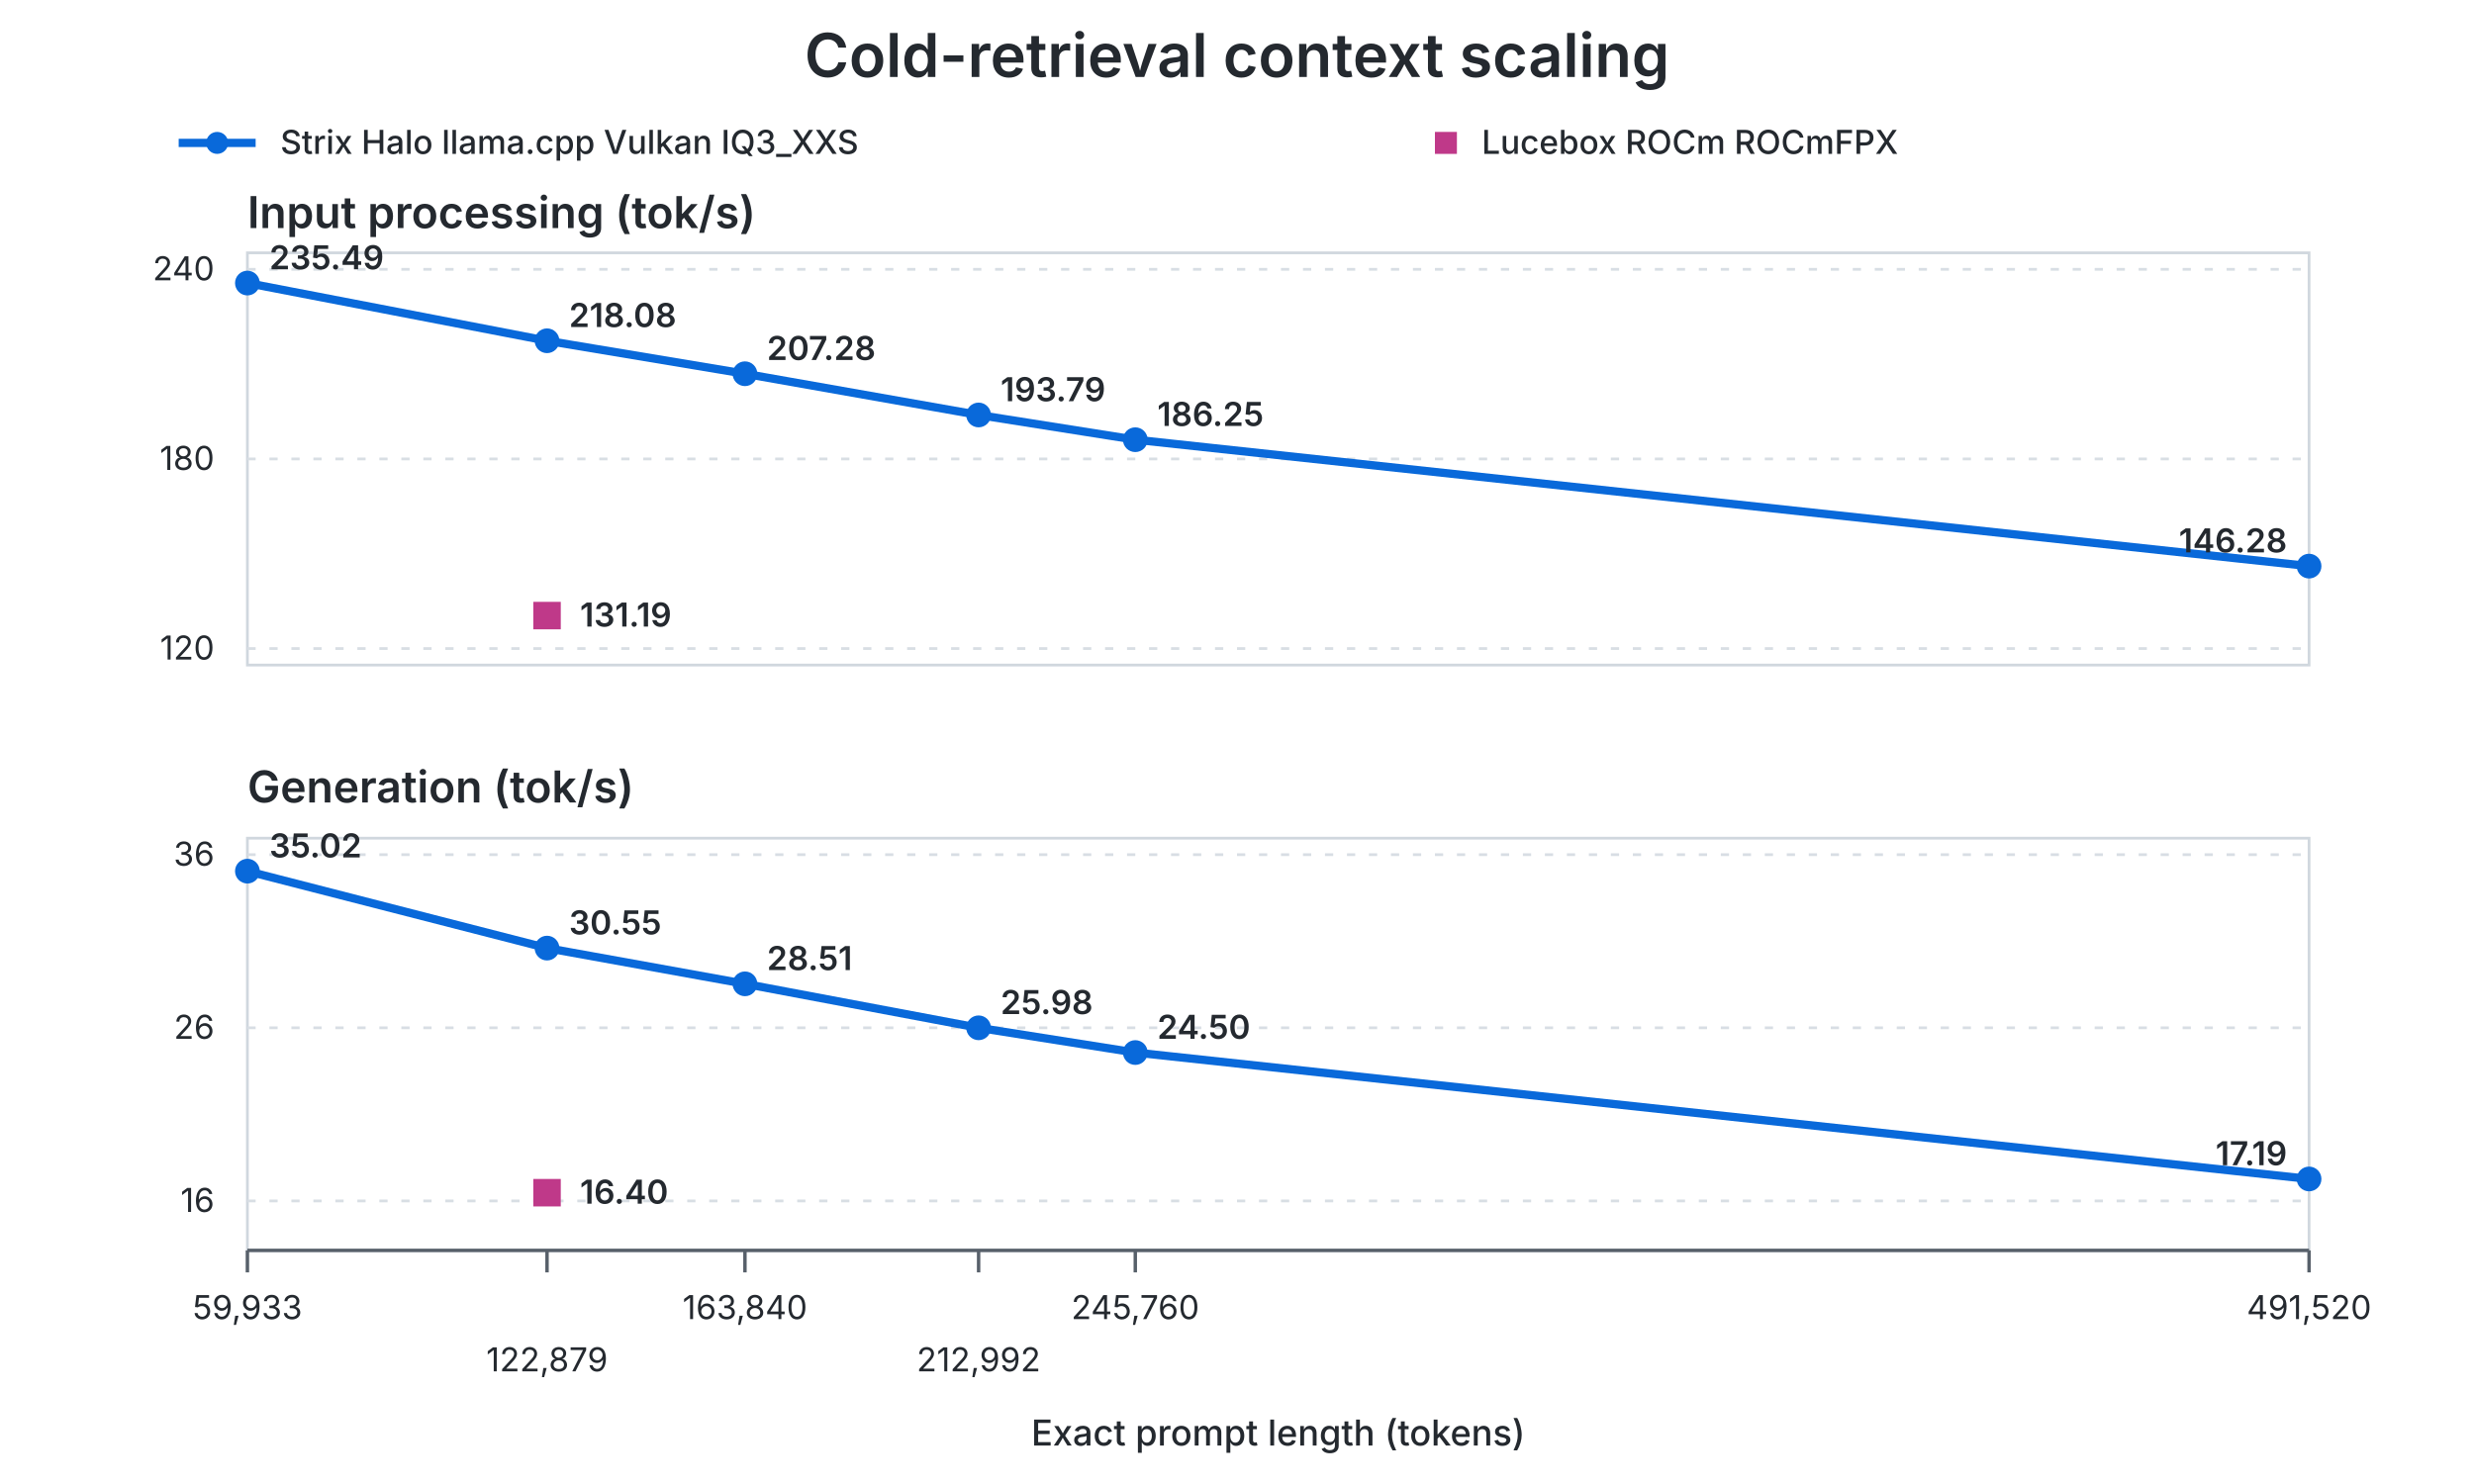
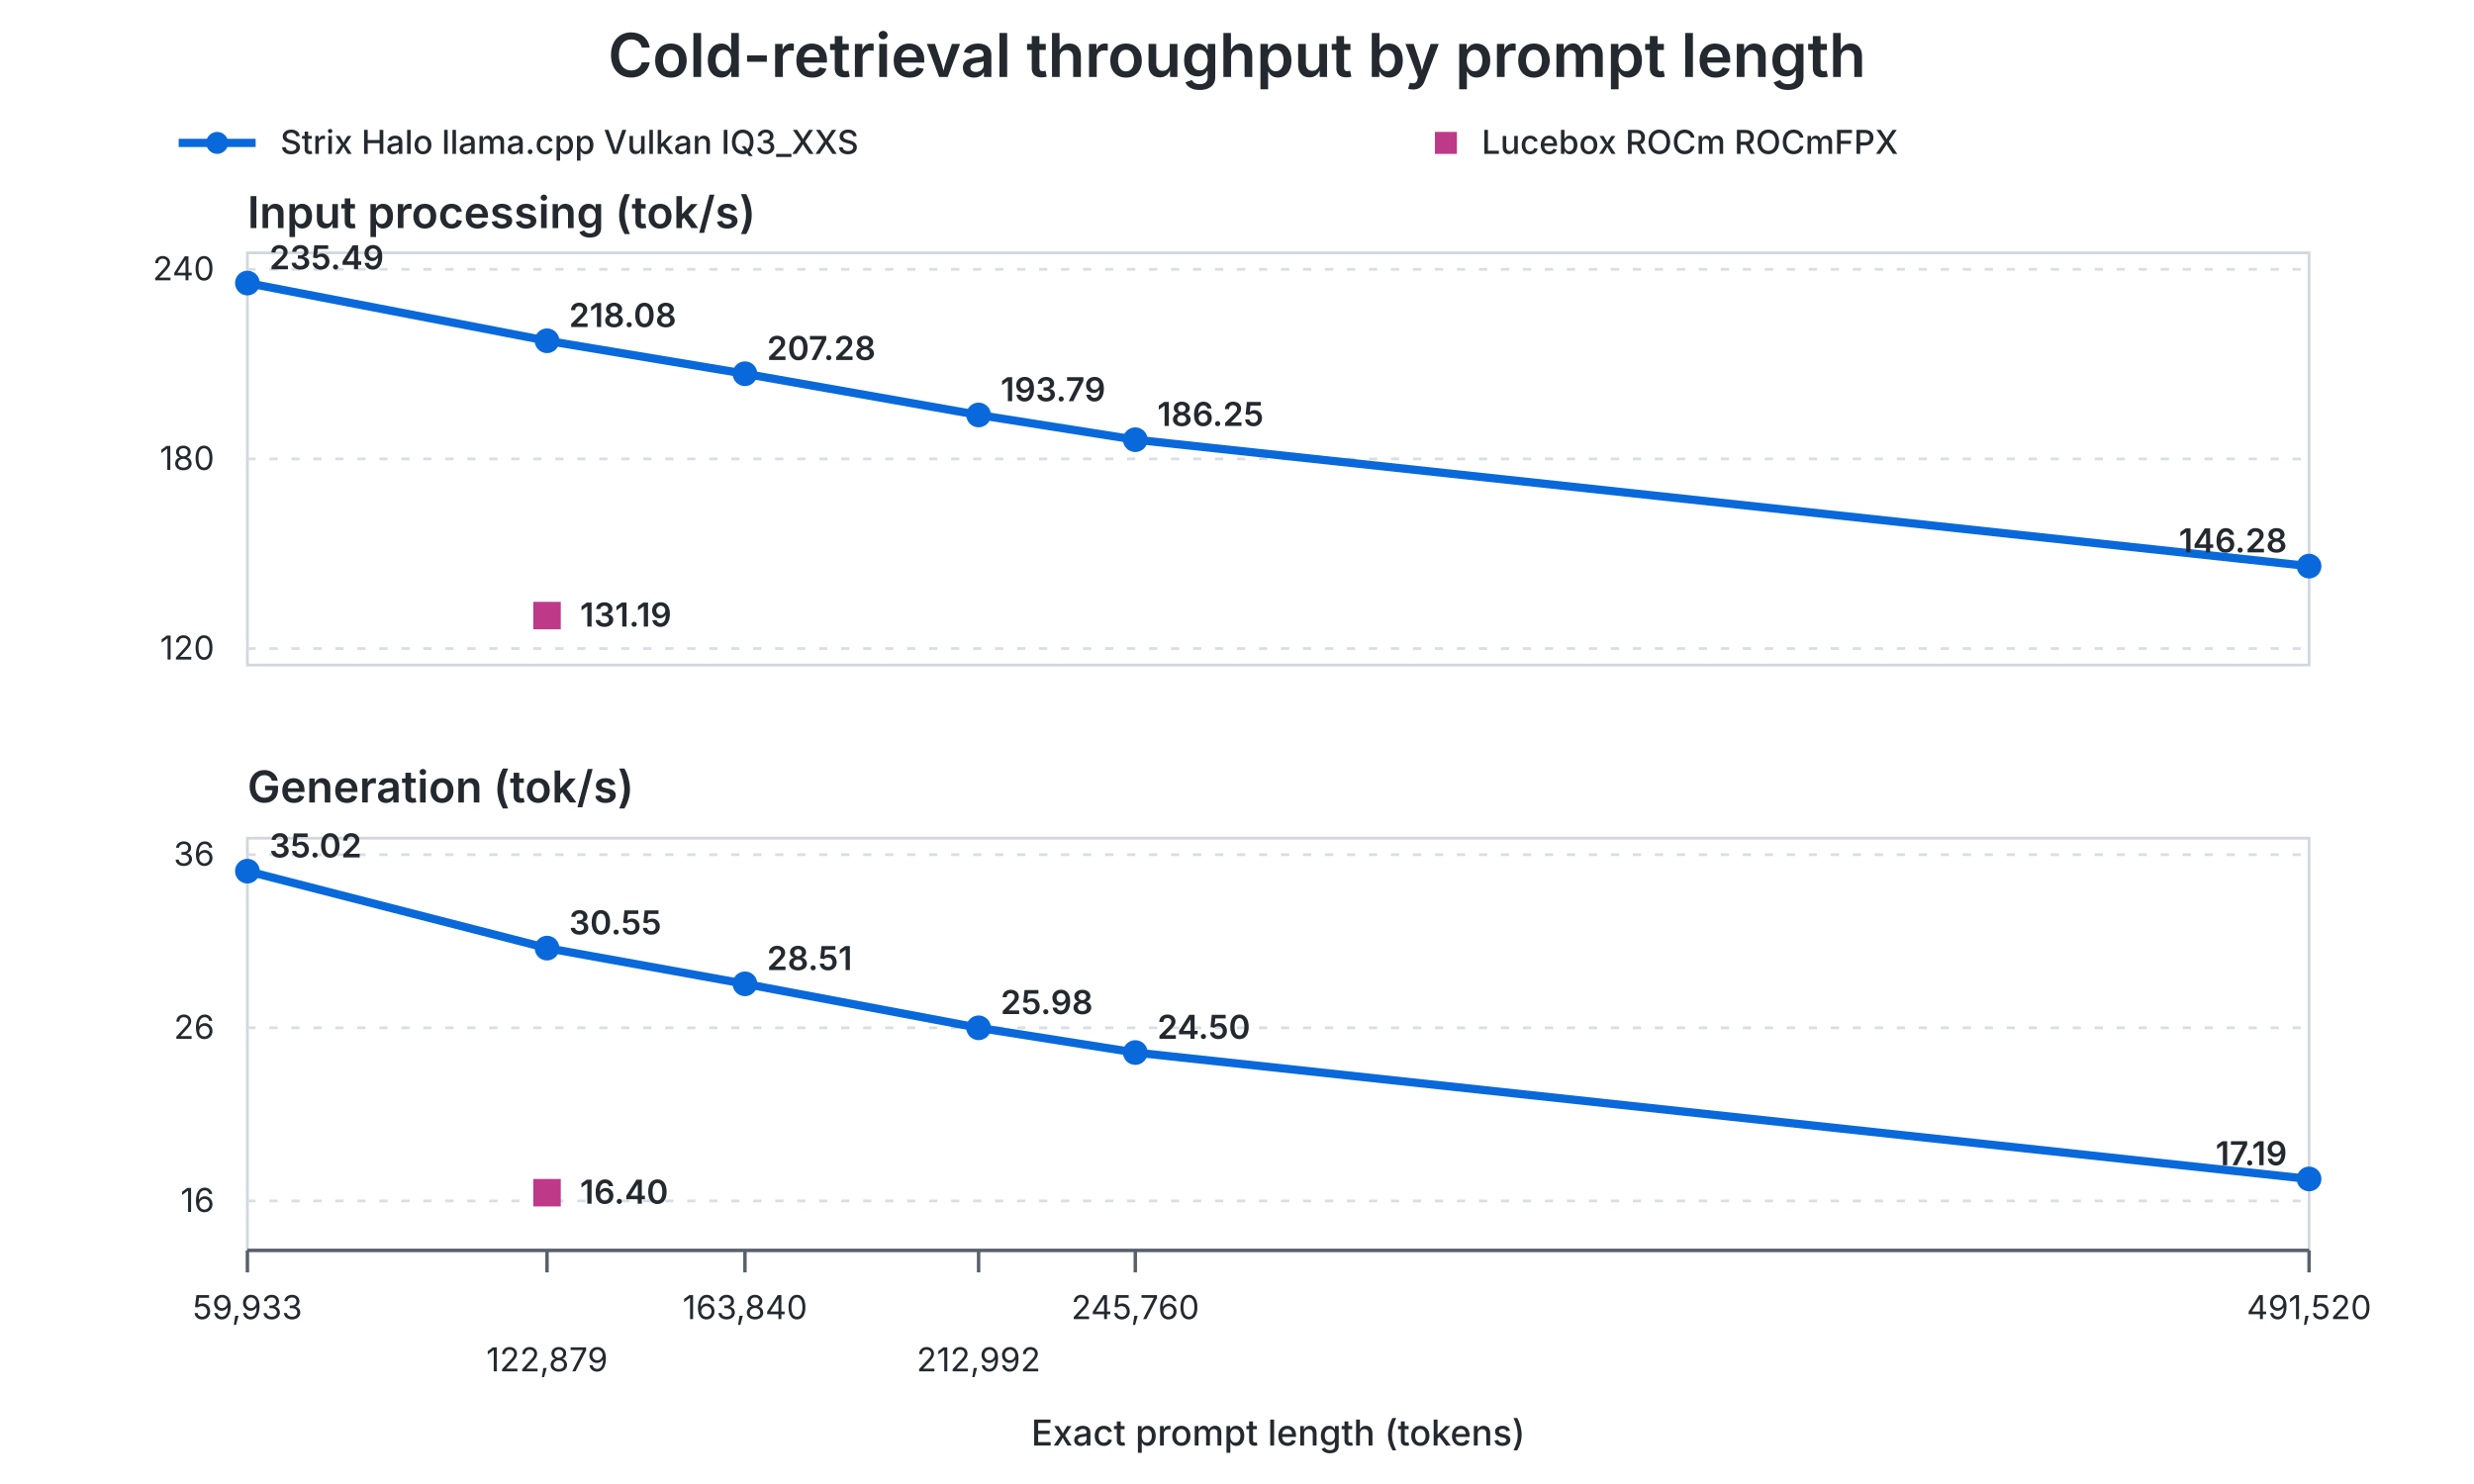
<svg xmlns="http://www.w3.org/2000/svg" viewBox="0 0 900 540" role="img" aria-labelledby="title description">
  <style>
    .background { fill: #ffffff; }
    .frame { fill: none; stroke: #d0d7de; stroke-width: 1; }
    .grid { stroke: #d8dee4; stroke-width: 1; stroke-dasharray: 3 5; }
    .axis { stroke: #57606a; stroke-width: 1.25; }
    .vulkan-line { fill: none; stroke: #0969da; stroke-width: 3; }
-     .vulkan-point { fill: #0969da; }
-     .rocm-point { fill: #bf3989; }
+     .vulkan-mark { fill: #0969da; }
+     .rocm-mark { fill: #bf3989; }
    text { fill: #24292f; font-family: -apple-system, BlinkMacSystemFont, "Segoe UI", sans-serif; }
    .chart-title { font-size: 22px; font-weight: 600; }
    .legend { font-size: 12px; font-weight: 500; }
    .panel-title { font-size: 16px; font-weight: 600; }
    .tick { font-size: 12px; }
    .value { font-size: 12px; font-weight: 600; }
    .axis-title { font-size: 13px; font-weight: 500; }
    @media (prefers-color-scheme: dark) {
      .background { fill: #0d1117; }
      .frame { stroke: #30363d; }
      .grid { stroke: #30363d; }
      .axis { stroke: #8b949e; }
      .vulkan-line { stroke: #58a6ff; }
-       .vulkan-point { fill: #58a6ff; }
-       .rocm-point { fill: #db61a2; }
+       .vulkan-mark { fill: #58a6ff; }
+       .rocm-mark { fill: #db61a2; }
      text { fill: #e6edf3; }
    }
  </style>
  <rect class="background" width="900" height="540" />
-   <text class="chart-title" x="450" y="28" text-anchor="middle">Cold-retrieval context scaling</text>
+   <text class="chart-title" x="450" y="28" text-anchor="middle">Cold-retrieval throughput by prompt length</text>
  <line class="vulkan-line" x1="65" y1="52" x2="93" y2="52" />
-   <circle class="vulkan-point" cx="79" cy="52" r="4" />
+   <circle class="vulkan-mark" cx="79" cy="52" r="4" />
  <text class="legend" x="102" y="56">Strix Halo llama.cpp Vulkan IQ3_XXS</text>
-   <rect class="rocm-point" x="522" y="48" width="8" height="8" />
+   <rect class="rocm-mark" x="522" y="48" width="8" height="8" />
  <text class="legend" x="539" y="56">Lucebox ROCm ROCmFPX</text>
  <text class="panel-title" x="90" y="83">Input processing (tok/s)</text>
  <rect class="frame" x="90" y="92" width="750" height="150" />
  <line class="grid" x1="90" y1="98" x2="840" y2="98" />
  <line class="grid" x1="90" y1="167" x2="840" y2="167" />
  <line class="grid" x1="90" y1="236" x2="840" y2="236" />
  <text class="tick" x="78" y="102" text-anchor="end">240</text>
  <text class="tick" x="78" y="171" text-anchor="end">180</text>
  <text class="tick" x="78" y="240" text-anchor="end">120</text>
  <path class="vulkan-line" d="M90 103 L199 124 L271 136 L356 151 L413 160 L840 206" />
-   <circle class="vulkan-point" cx="90" cy="103" r="4.5" />
-   <circle class="vulkan-point" cx="199" cy="124" r="4.5" />
-   <circle class="vulkan-point" cx="271" cy="136" r="4.5" />
-   <circle class="vulkan-point" cx="356" cy="151" r="4.5" />
-   <circle class="vulkan-point" cx="413" cy="160" r="4.5" />
-   <circle class="vulkan-point" cx="840" cy="206" r="4.5" />
-   <rect class="rocm-point" x="194" y="219" width="10" height="10" />
+   <circle class="vulkan-mark" cx="90" cy="103" r="4.5" />
+   <circle class="vulkan-mark" cx="199" cy="124" r="4.5" />
+   <circle class="vulkan-mark" cx="271" cy="136" r="4.5" />
+   <circle class="vulkan-mark" cx="356" cy="151" r="4.5" />
+   <circle class="vulkan-mark" cx="413" cy="160" r="4.5" />
+   <circle class="vulkan-mark" cx="840" cy="206" r="4.5" />
+   <rect class="rocm-mark" x="194" y="219" width="10" height="10" />
  <text class="value" x="98" y="98">235.49</text>
  <text class="value" x="207" y="119">218.08</text>
  <text class="value" x="279" y="131">207.28</text>
  <text class="value" x="364" y="146">193.79</text>
  <text class="value" x="421" y="155">186.25</text>
  <text class="value" x="832" y="201" text-anchor="end">146.28</text>
  <text class="value" x="211" y="228">131.19</text>
  <text class="panel-title" x="90" y="292">Generation (tok/s)</text>
  <rect class="frame" x="90" y="305" width="750" height="150" />
  <line class="grid" x1="90" y1="311" x2="840" y2="311" />
  <line class="grid" x1="90" y1="374" x2="840" y2="374" />
  <line class="grid" x1="90" y1="437" x2="840" y2="437" />
  <text class="tick" x="78" y="315" text-anchor="end">36</text>
  <text class="tick" x="78" y="378" text-anchor="end">26</text>
  <text class="tick" x="78" y="441" text-anchor="end">16</text>
  <path class="vulkan-line" d="M90 317 L199 345 L271 358 L356 374 L413 383 L840 429" />
-   <circle class="vulkan-point" cx="90" cy="317" r="4.5" />
-   <circle class="vulkan-point" cx="199" cy="345" r="4.5" />
-   <circle class="vulkan-point" cx="271" cy="358" r="4.5" />
-   <circle class="vulkan-point" cx="356" cy="374" r="4.5" />
-   <circle class="vulkan-point" cx="413" cy="383" r="4.5" />
-   <circle class="vulkan-point" cx="840" cy="429" r="4.5" />
-   <rect class="rocm-point" x="194" y="429" width="10" height="10" />
+   <circle class="vulkan-mark" cx="90" cy="317" r="4.5" />
+   <circle class="vulkan-mark" cx="199" cy="345" r="4.5" />
+   <circle class="vulkan-mark" cx="271" cy="358" r="4.5" />
+   <circle class="vulkan-mark" cx="356" cy="374" r="4.5" />
+   <circle class="vulkan-mark" cx="413" cy="383" r="4.5" />
+   <circle class="vulkan-mark" cx="840" cy="429" r="4.5" />
+   <rect class="rocm-mark" x="194" y="429" width="10" height="10" />
  <text class="value" x="98" y="312">35.02</text>
  <text class="value" x="207" y="340">30.55</text>
  <text class="value" x="279" y="353">28.51</text>
  <text class="value" x="364" y="369">25.98</text>
  <text class="value" x="421" y="378">24.50</text>
  <text class="value" x="832" y="424" text-anchor="end">17.19</text>
  <text class="value" x="211" y="438">16.40</text>
  <line class="axis" x1="90" y1="455" x2="840" y2="455" />
  <line class="axis" x1="90" y1="455" x2="90" y2="463" />
  <line class="axis" x1="199" y1="455" x2="199" y2="463" />
  <line class="axis" x1="271" y1="455" x2="271" y2="463" />
  <line class="axis" x1="356" y1="455" x2="356" y2="463" />
  <line class="axis" x1="413" y1="455" x2="413" y2="463" />
  <line class="axis" x1="840" y1="455" x2="840" y2="463" />
  <text class="tick" x="90" y="480" text-anchor="middle">59,933</text>
  <text class="tick" x="199" y="499" text-anchor="middle">122,879</text>
  <text class="tick" x="271" y="480" text-anchor="middle">163,840</text>
  <text class="tick" x="356" y="499" text-anchor="middle">212,992</text>
  <text class="tick" x="413" y="480" text-anchor="middle">245,760</text>
  <text class="tick" x="840" y="480" text-anchor="middle">491,520</text>
  <text class="axis-title" x="465" y="526" text-anchor="middle">Exact prompt length (tokens)</text>
</svg>
